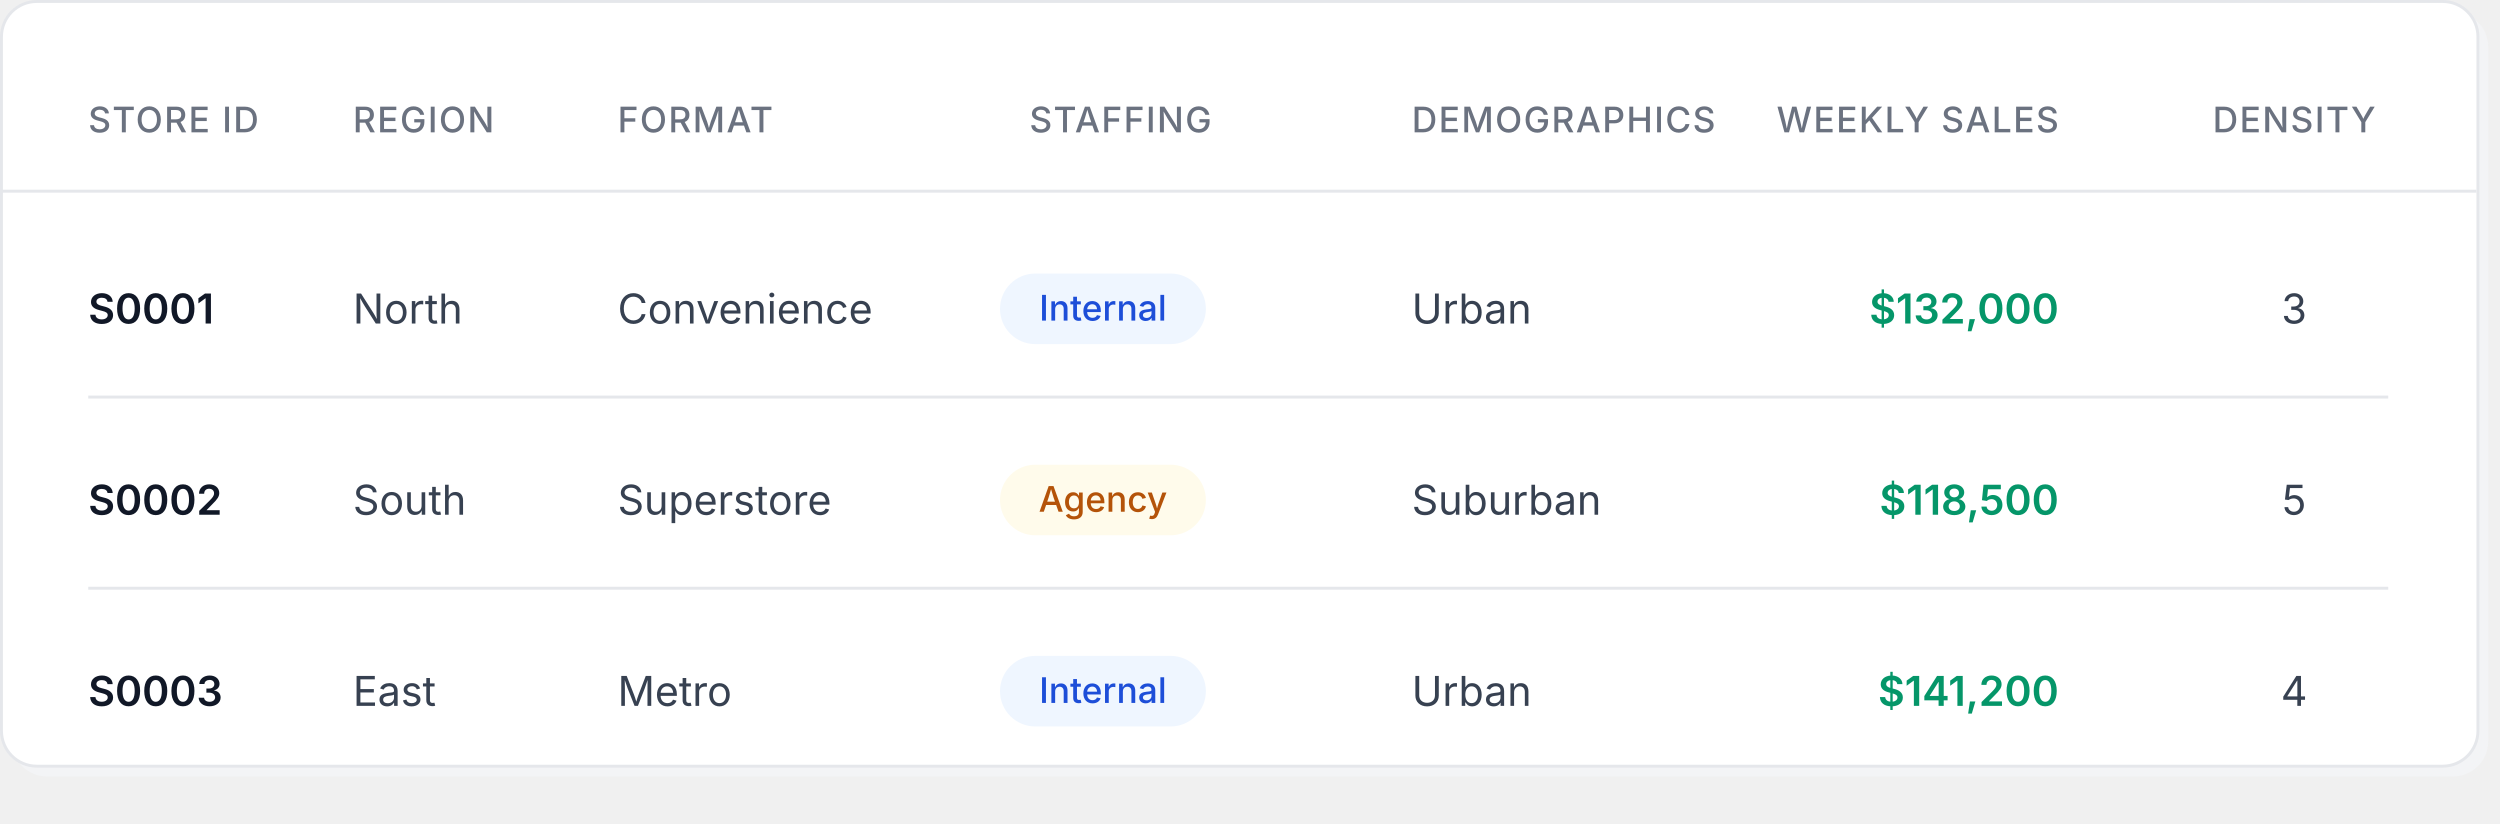
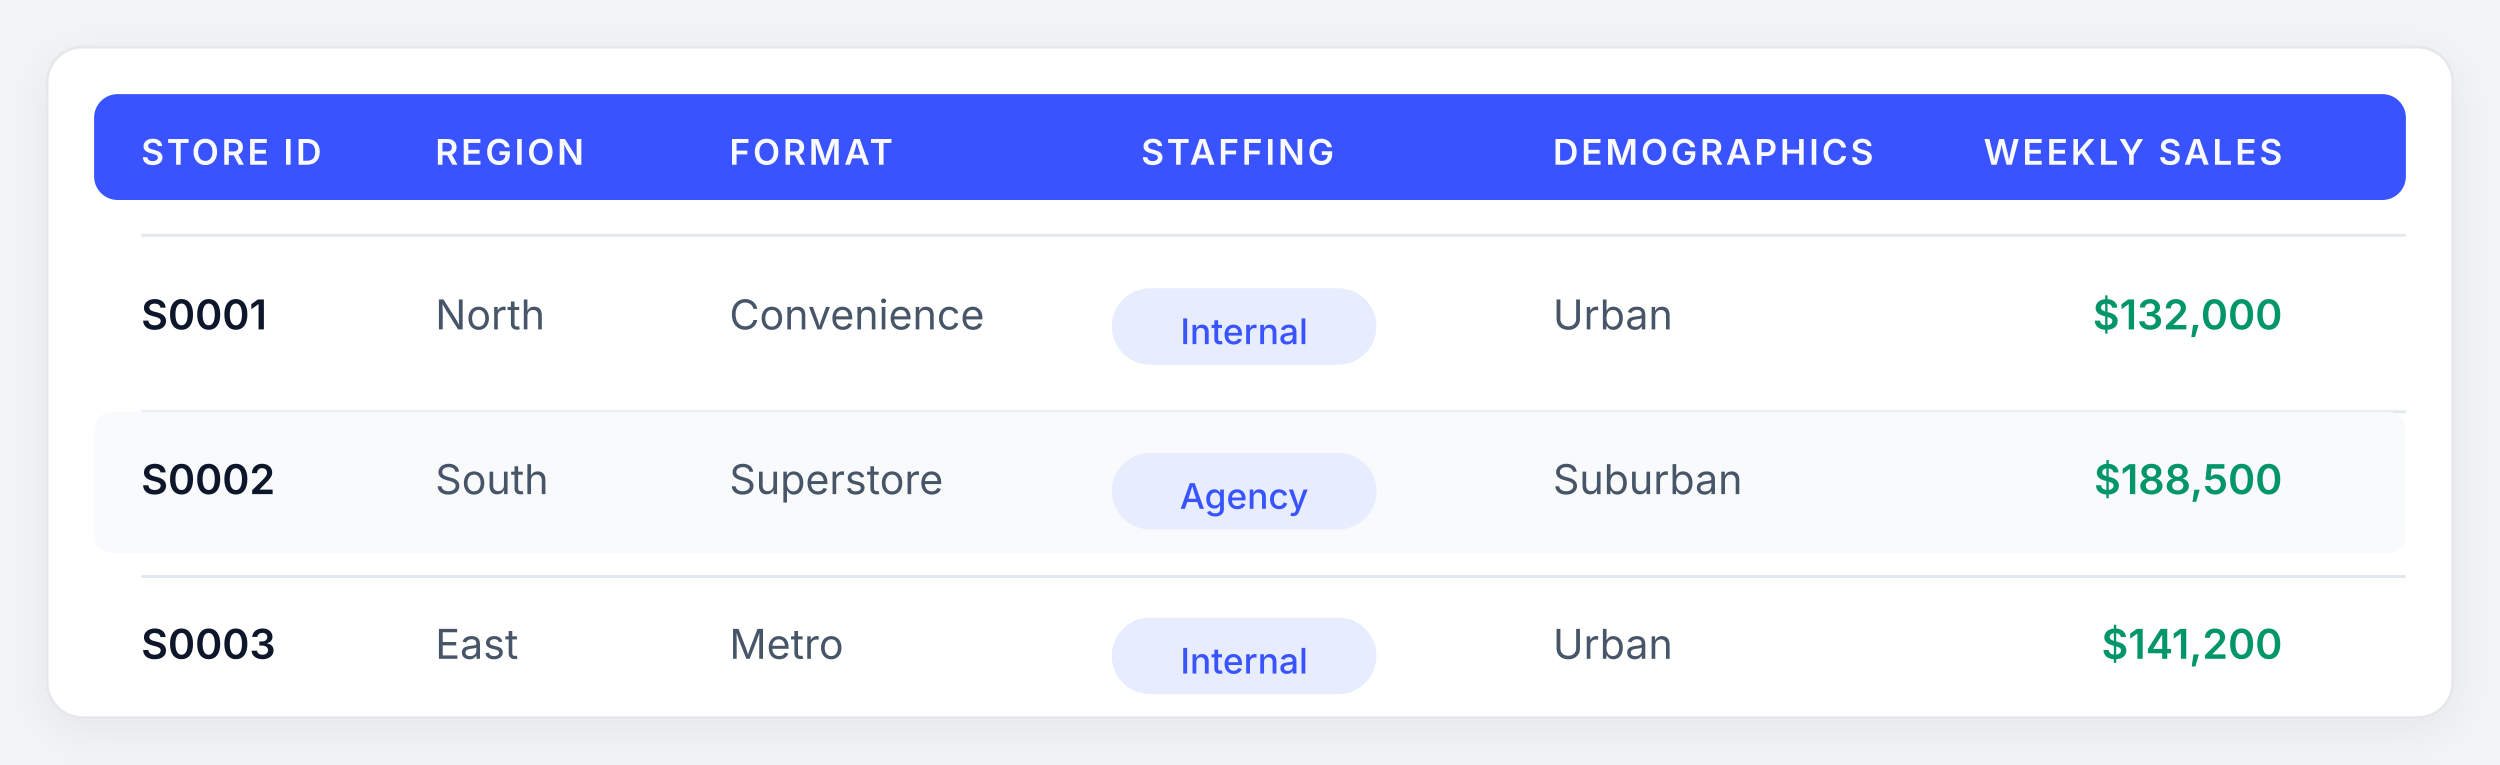
- <svg xmlns="http://www.w3.org/2000/svg" width="850" height="280" viewBox="0 0 850 280">
+ <svg xmlns="http://www.w3.org/2000/svg" width="850" height="260" viewBox="0 0 850 260">
  <defs>
    <style>
-       /* Typography */
-       .font-sans { font-family: 'Inter', -apple-system, BlinkMacSystemFont, 'Segoe UI', Roboto, Helvetica, Arial, sans-serif; }
+       /* Global font */
+       svg {
+         font-family: 'Inter', -apple-system, BlinkMacSystemFont, 'Segoe UI', Roboto, Helvetica, Arial, sans-serif;
+       }
+ 
      .text-xs { font-size: 12px; }
      .text-sm { font-size: 14px; }
      .font-medium { font-weight: 500; }
      .font-bold { font-weight: 600; }

-       /* Colors */
-       .text-header { fill: #6B7280; } /* Gray 500 */
-       .text-primary { fill: #111827; } /* Gray 900 */
-       .text-secondary { fill: #374151; } /* Gray 700 */
-       .text-success { fill: #059669; } /* Emerald 600 */
+       .text-header { fill: #F9FAFF; }      /* very light for subtle header */
+       .text-primary { fill: #0F172A; }
+       .text-secondary { fill: #475569; }
+       .text-success { fill: #059669; }

-       /* Pill Styles */
-       .pill-blue-bg { fill: #EFF6FF; }
-       .pill-blue-text { fill: #1D4ED8; }
-       .pill-amber-bg { fill: #FFFBEB; }
-       .pill-amber-text { fill: #B45309; }
+       .pill-bg { fill: #E7ECFF; }
+       .pill-text { fill: #3753FF; }

-       /* Structural */
-       .bg-card { fill: #FFFFFF; }
-       .border-line { stroke: #E5E7EB; stroke-width: 1; }
+       .row-divider { stroke: #E2E8F0; stroke-width: 1; }
+       .row-alt { fill: #F9FAFB; }
+       .header-bg { fill: #3753FF; }
+ 
+       .card-bg { fill: #FFFFFF; stroke: #E5E7EB; stroke-width: 1; }
    </style>
+     <filter id="cardShadow" x="-10%" y="-10%" width="120%" height="120%">
+       <feDropShadow dx="0" dy="4" stdDeviation="8" flood-color="#000000" flood-opacity="0.06" />
+     </filter>
  </defs>
-   <rect x="4" y="4" width="842" height="260" rx="12" fill="#F3F4F6" />
-   <rect x="0.5" y="0.5" width="842" height="260" rx="12" class="bg-card border-line" stroke="#E5E7EB" />
-   <g transform="translate(0, 45)">
-     <text x="30" y="0" class="font-sans text-xs font-medium text-header" letter-spacing="0.5">STORE ID</text>
-     <text x="120" y="0" class="font-sans text-xs font-medium text-header" letter-spacing="0.5">REGION</text>
-     <text x="210" y="0" class="font-sans text-xs font-medium text-header" letter-spacing="0.5">FORMAT</text>
-     <text x="350" y="0" class="font-sans text-xs font-medium text-header" letter-spacing="0.5">STAFFING</text>
-     <text x="480" y="0" class="font-sans text-xs font-medium text-header" letter-spacing="0.5">DEMOGRAPHICS</text>
-     <text x="700" y="0" class="font-sans text-xs font-medium text-header" text-anchor="end" letter-spacing="0.5">WEEKLY SALES</text>
-     <text x="780" y="0" class="font-sans text-xs font-medium text-header" text-anchor="middle" letter-spacing="0.5">DENSITY</text>
-   </g>
-   <line x1="0" y1="65" x2="842" y2="65" class="border-line" />
-   <g transform="translate(0, 105)">
-     <text x="30" y="5" class="font-sans text-sm font-bold text-primary">S0001</text>
-     <text x="120" y="5" class="font-sans text-sm text-secondary">North</text>
-     <text x="210" y="5" class="font-sans text-sm text-secondary">Convenience</text>
-     <rect x="340" y="-12" width="70" height="24" rx="12" class="pill-blue-bg" />
-     <text x="375" y="4" class="font-sans text-xs font-medium pill-blue-text" text-anchor="middle">Internal</text>
-     <text x="480" y="5" class="font-sans text-sm text-secondary">Urban</text>
-     <text x="700" y="5" class="font-sans text-sm font-bold text-success" text-anchor="end">$132,000</text>
-     <text x="780" y="5" class="font-sans text-sm text-secondary" text-anchor="middle">3</text>
-   </g>
-   <line x1="30" y1="135" x2="812" y2="135" class="border-line" />
-   <g transform="translate(0, 170)">
-     <text x="30" y="5" class="font-sans text-sm font-bold text-primary">S0002</text>
-     <text x="120" y="5" class="font-sans text-sm text-secondary">South</text>
-     <text x="210" y="5" class="font-sans text-sm text-secondary">Superstore</text>
-     <rect x="340" y="-12" width="70" height="24" rx="12" class="pill-amber-bg" />
-     <text x="375" y="4" class="font-sans text-xs font-medium pill-amber-text" text-anchor="middle">Agency</text>
-     <text x="480" y="5" class="font-sans text-sm text-secondary">Suburban</text>
-     <text x="700" y="5" class="font-sans text-sm font-bold text-success" text-anchor="end">$118,500</text>
-     <text x="780" y="5" class="font-sans text-sm text-secondary" text-anchor="middle">5</text>
-   </g>
-   <line x1="30" y1="200" x2="812" y2="200" class="border-line" />
-   <g transform="translate(0, 235)">
-     <text x="30" y="5" class="font-sans text-sm font-bold text-primary">S0003</text>
-     <text x="120" y="5" class="font-sans text-sm text-secondary">East</text>
-     <text x="210" y="5" class="font-sans text-sm text-secondary">Metro</text>
-     <rect x="340" y="-12" width="70" height="24" rx="12" class="pill-blue-bg" />
-     <text x="375" y="4" class="font-sans text-xs font-medium pill-blue-text" text-anchor="middle">Internal</text>
-     <text x="480" y="5" class="font-sans text-sm text-secondary">Urban</text>
-     <text x="700" y="5" class="font-sans text-sm font-bold text-success" text-anchor="end">$141,200</text>
-     <text x="780" y="5" class="font-sans text-sm text-secondary" text-anchor="middle">4</text>
+   <rect x="0" y="0" width="850" height="260" fill="#F3F4F6" />
+   <g filter="url(#cardShadow)">
+     <rect x="16" y="16" width="818" height="228" rx="12" class="card-bg" />
+     <g transform="translate(16, 16)">
+       <rect x="16" y="16" width="786" height="36" rx="8" class="header-bg" />
+       <g transform="translate(0, 40)">
+         <text x="32" class="text-xs font-bold text-header" letter-spacing="0.08em">STORE ID</text>
+         <text x="132" class="text-xs font-bold text-header" letter-spacing="0.08em">REGION</text>
+         <text x="232" class="text-xs font-bold text-header" letter-spacing="0.08em">FORMAT</text>
+         <text x="372" class="text-xs font-bold text-header" letter-spacing="0.08em">STAFFING</text>
+         <text x="512" class="text-xs font-bold text-header" letter-spacing="0.08em">DEMOGRAPHICS</text>
+         <text x="760" class="text-xs font-bold text-header" text-anchor="end" letter-spacing="0.08em">WEEKLY SALES</text>
+       </g>
+       <line x1="32" y1="64" x2="802" y2="64" class="row-divider" />
+       <g transform="translate(0, 96)">
+         <text x="32" class="text-sm font-bold text-primary">S0001</text>
+         <text x="132" class="text-sm text-secondary">North</text>
+         <text x="232" class="text-sm text-secondary">Convenience</text>
+         <rect x="362" y="-14" width="90" height="26" rx="13" class="pill-bg" />
+         <text x="407" y="5" class="text-xs font-medium pill-text" text-anchor="middle">Internal</text>
+         <text x="512" class="text-sm text-secondary">Urban</text>
+         <text x="760" class="text-sm font-bold text-success" text-anchor="end">$132,000</text>
+       </g>
+       <line x1="32" y1="124" x2="802" y2="124" class="row-divider" />
+       <rect x="16" y="124" width="786" height="48" class="row-alt" rx="6" />
+       <g transform="translate(0, 152)">
+         <text x="32" class="text-sm font-bold text-primary">S0002</text>
+         <text x="132" class="text-sm text-secondary">South</text>
+         <text x="232" class="text-sm text-secondary">Superstore</text>
+         <rect x="362" y="-14" width="90" height="26" rx="13" class="pill-bg" />
+         <text x="407" y="5" class="text-xs font-medium pill-text" text-anchor="middle">Agency</text>
+         <text x="512" class="text-sm text-secondary">Suburban</text>
+         <text x="760" class="text-sm font-bold text-success" text-anchor="end">$188,500</text>
+       </g>
+       <line x1="32" y1="180" x2="802" y2="180" class="row-divider" />
+       <g transform="translate(0, 208)">
+         <text x="32" class="text-sm font-bold text-primary">S0003</text>
+         <text x="132" class="text-sm text-secondary">East</text>
+         <text x="232" class="text-sm text-secondary">Metro</text>
+         <rect x="362" y="-14" width="90" height="26" rx="13" class="pill-bg" />
+         <text x="407" y="5" class="text-xs font-medium pill-text" text-anchor="middle">Internal</text>
+         <text x="512" class="text-sm text-secondary">Urban</text>
+         <text x="760" class="text-sm font-bold text-success" text-anchor="end">$141,200</text>
+       </g>
+     </g>
  </g>
</svg>
